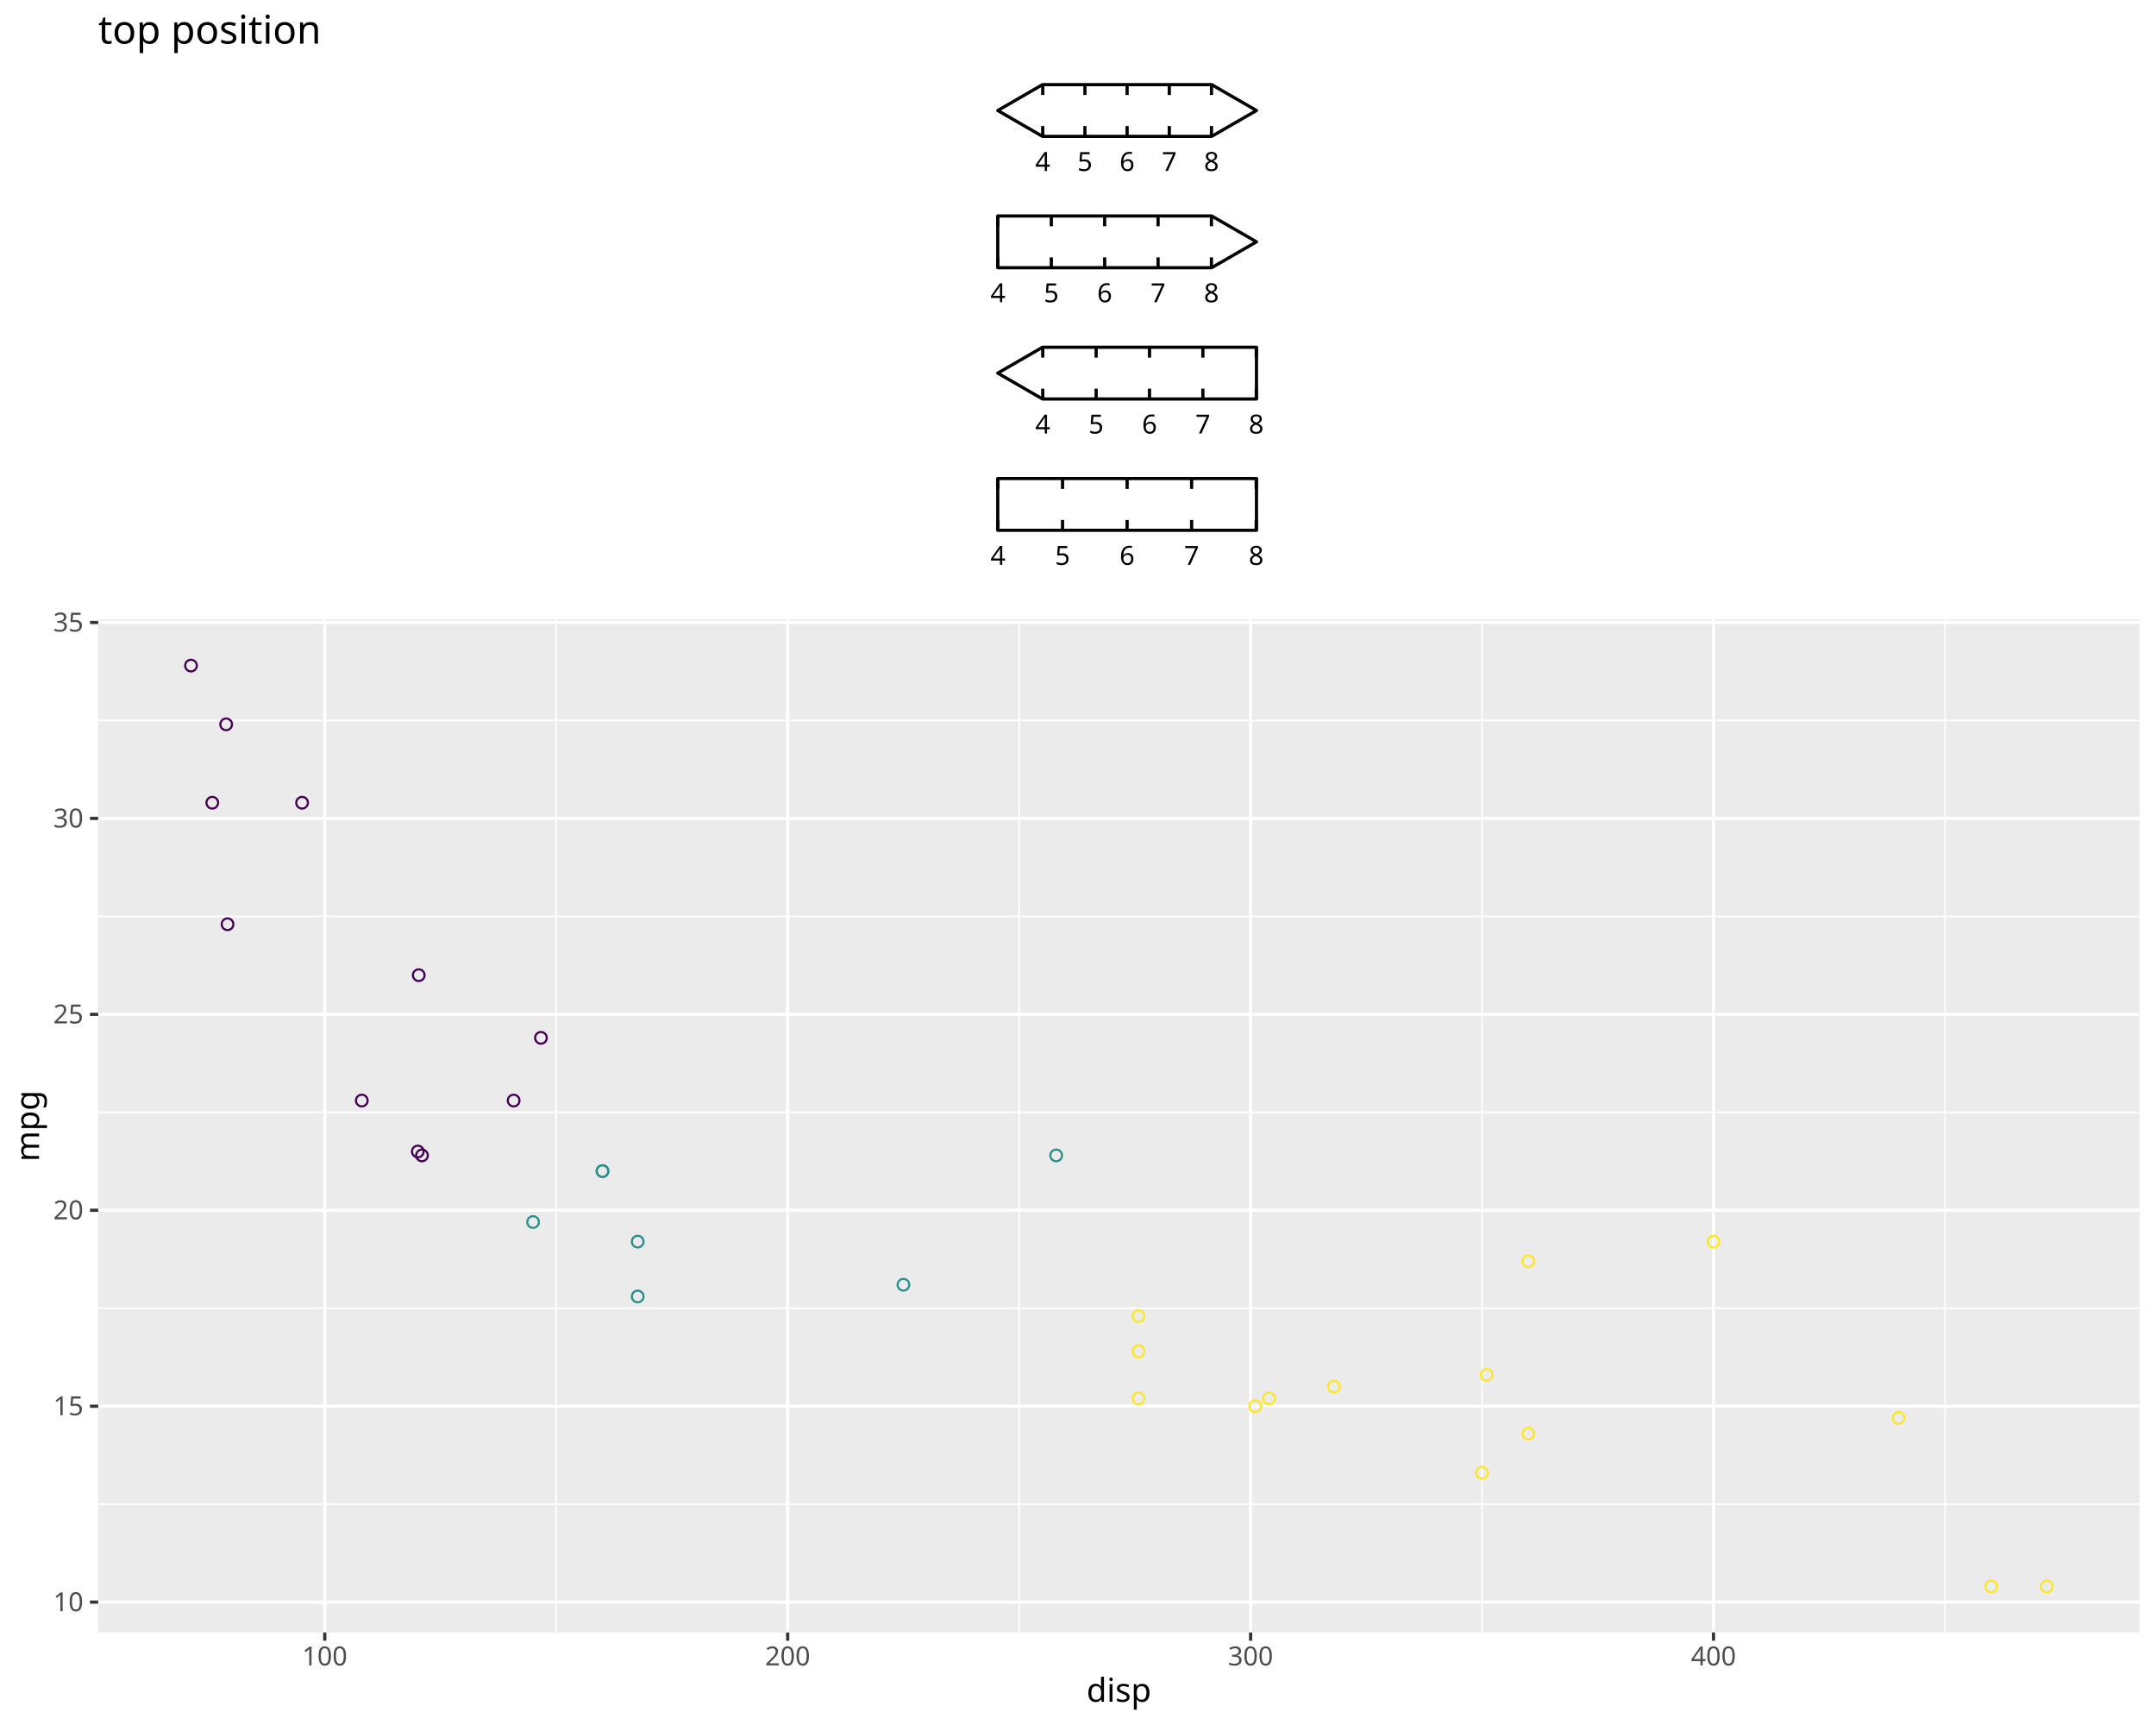
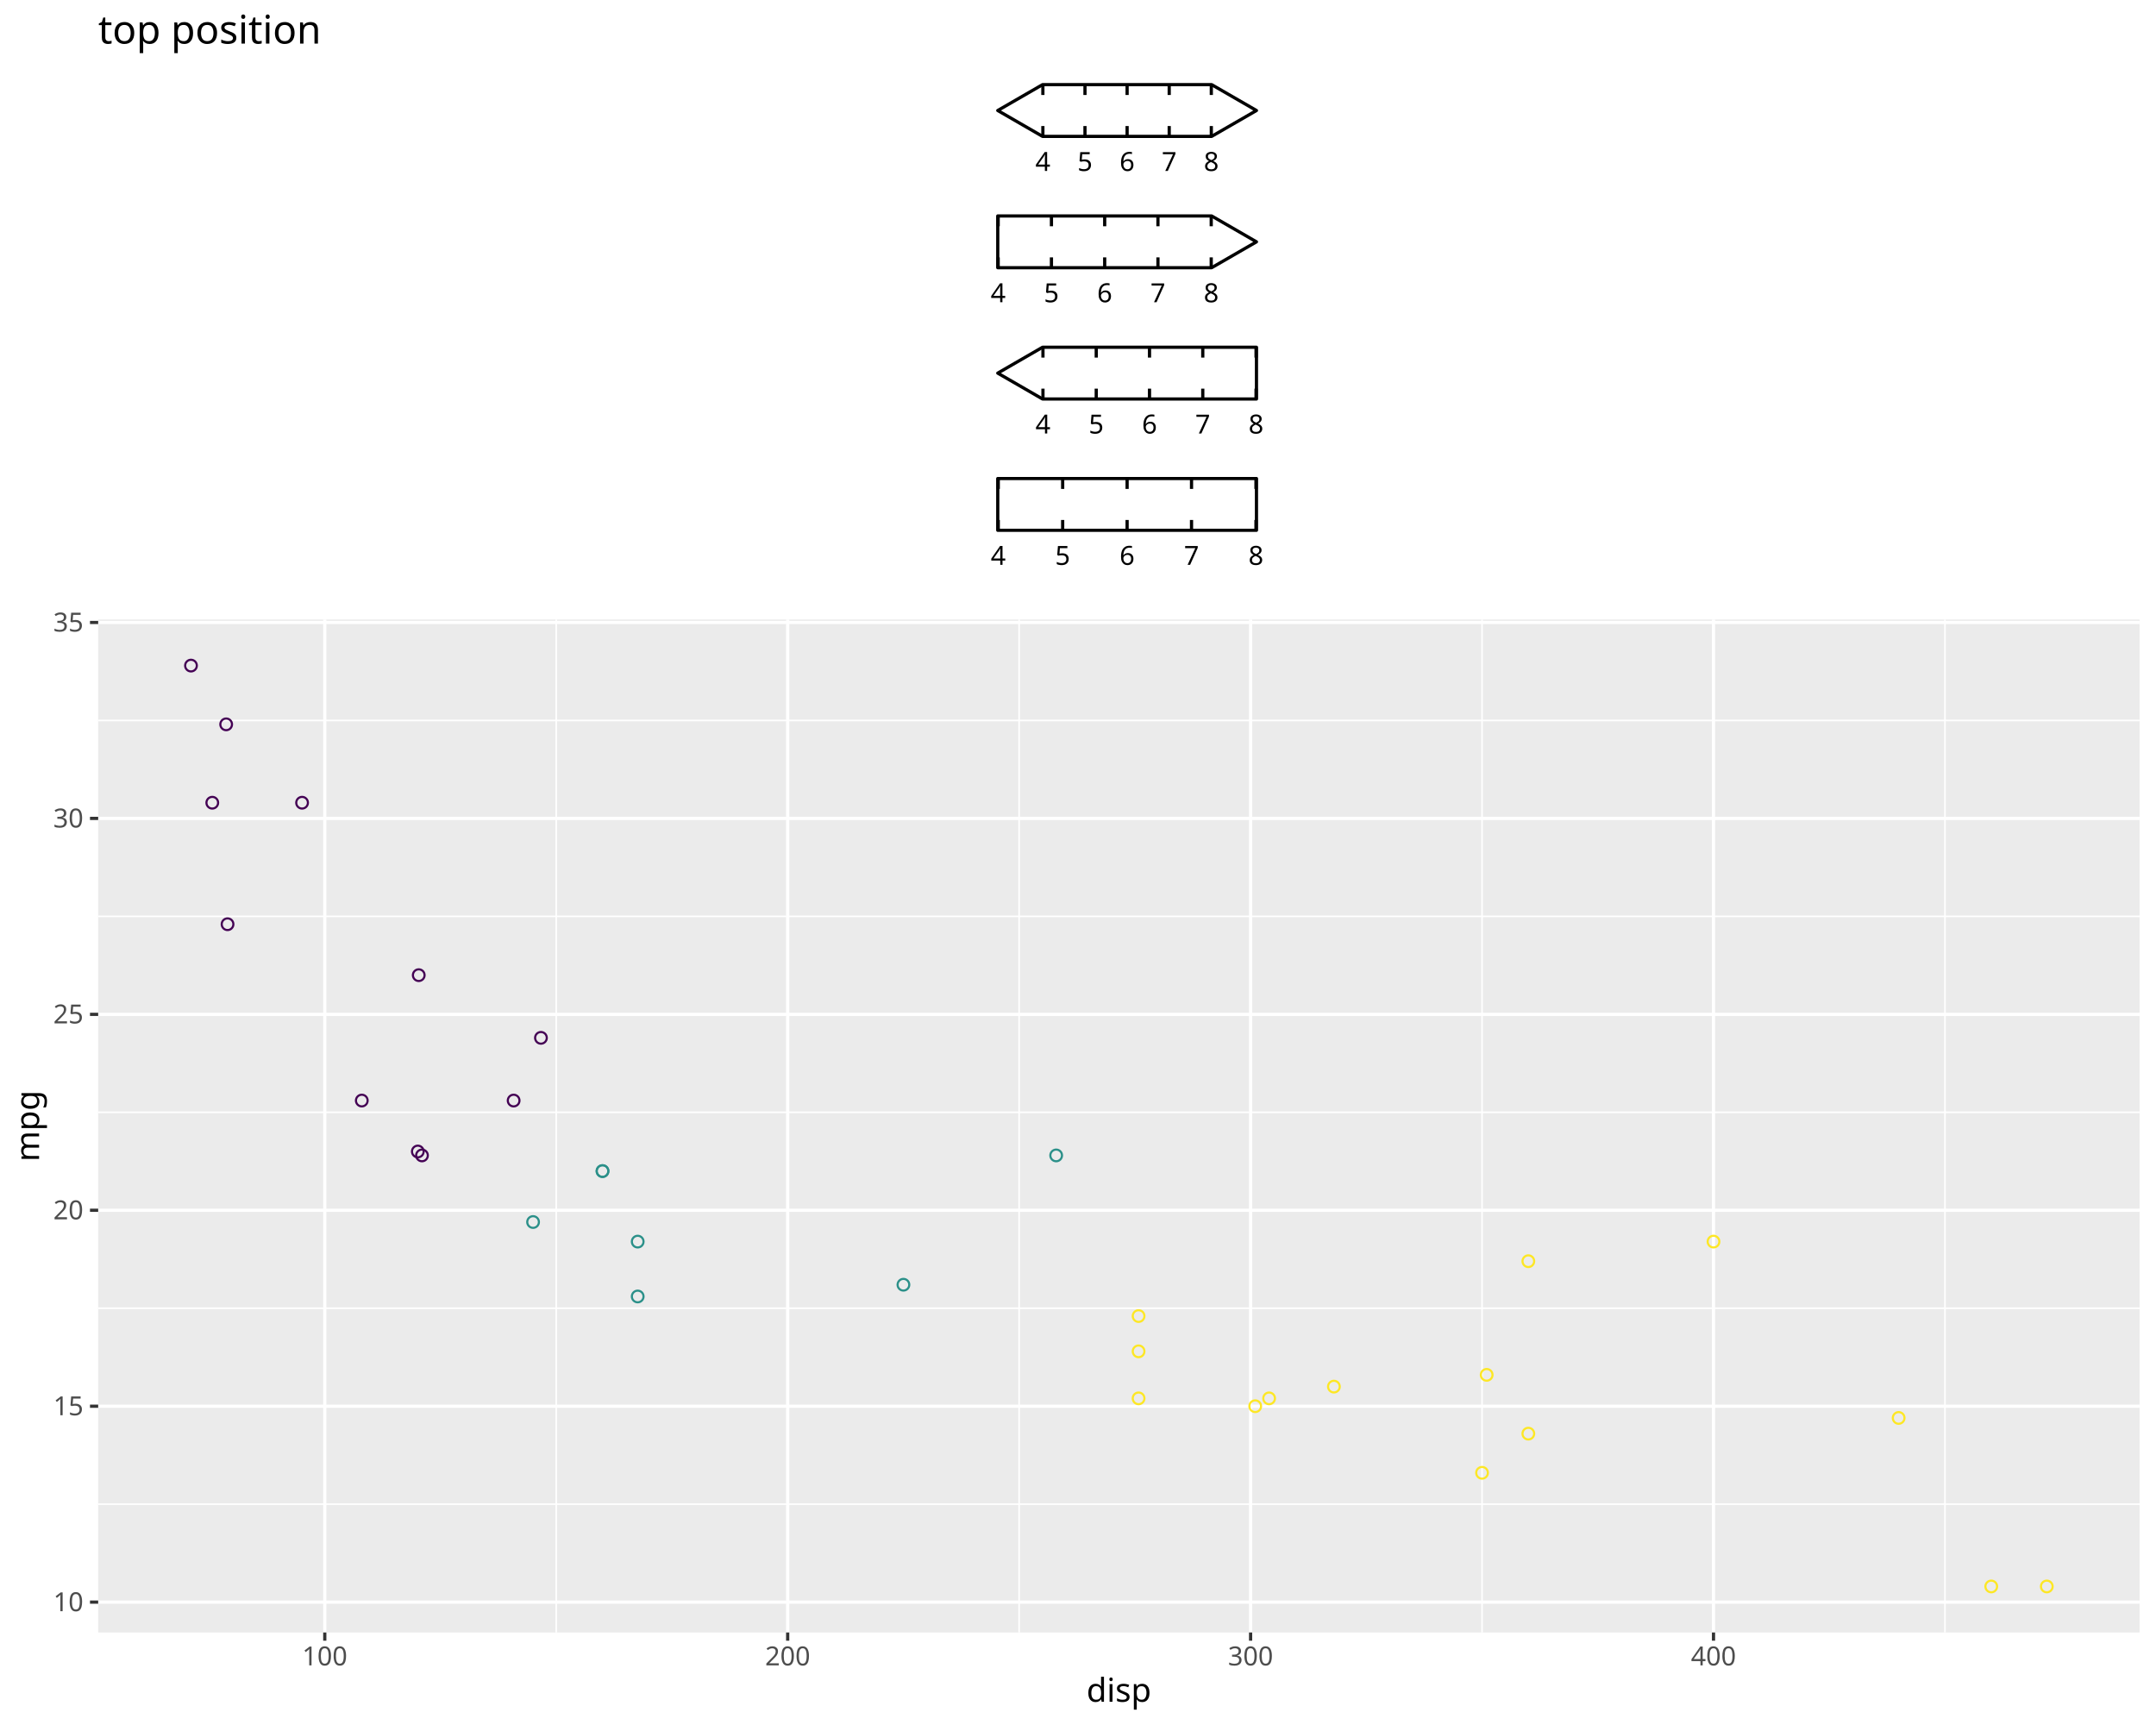
<svg xmlns="http://www.w3.org/2000/svg" class="svglite" data-engine-version="2.0" width="720.00pt" height="576.00pt" viewBox="0 0 720.00 576.00">
  <defs>
    <style type="text/css">
    .svglite line, .svglite polyline, .svglite polygon, .svglite path, .svglite rect, .svglite circle {
      fill: none;
      stroke: #000000;
      stroke-linecap: round;
      stroke-linejoin: round;
      stroke-miterlimit: 10.00;
    }
  </style>
  </defs>
  <rect width="100%" height="100%" style="stroke: none; fill: #FFFFFF;" />
  <defs>
    <clipPath id="cpMC4wMHw3MjAuMDB8MC4wMHw1NzYuMDA=">
      <rect x="0.00" y="0.00" width="720.00" height="576.00" />
    </clipPath>
  </defs>
  <g clip-path="url(#cpMC4wMHw3MjAuMDB8MC4wMHw1NzYuMDA=)">
    <rect x="0.00" y="0.00" width="720.00" height="576.00" style="stroke-width: 1.07; stroke: #FFFFFF; fill: #FFFFFF;" />
  </g>
  <defs>
    <clipPath id="cpMzIuNzl8NzE0LjUyfDIwNi44N3w1NDUuMTE=">
      <rect x="32.79" y="206.87" width="681.73" height="338.24" />
    </clipPath>
  </defs>
  <g clip-path="url(#cpMzIuNzl8NzE0LjUyfDIwNi44N3w1NDUuMTE=)">
    <rect x="32.79" y="206.87" width="681.73" height="338.24" style="stroke-width: 1.07; stroke: none; fill: #EBEBEB;" />
    <polyline points="32.79,502.26 714.52,502.26 " style="stroke-width: 0.53; stroke: #FFFFFF; stroke-linecap: butt;" />
    <polyline points="32.79,436.84 714.52,436.84 " style="stroke-width: 0.53; stroke: #FFFFFF; stroke-linecap: butt;" />
    <polyline points="32.79,371.41 714.52,371.41 " style="stroke-width: 0.53; stroke: #FFFFFF; stroke-linecap: butt;" />
    <polyline points="32.79,305.99 714.52,305.99 " style="stroke-width: 0.53; stroke: #FFFFFF; stroke-linecap: butt;" />
    <polyline points="32.79,240.57 714.52,240.57 " style="stroke-width: 0.53; stroke: #FFFFFF; stroke-linecap: butt;" />
    <polyline points="185.75,545.11 185.75,206.87 " style="stroke-width: 0.53; stroke: #FFFFFF; stroke-linecap: butt;" />
    <polyline points="340.34,545.11 340.34,206.87 " style="stroke-width: 0.53; stroke: #FFFFFF; stroke-linecap: butt;" />
    <polyline points="494.93,545.11 494.93,206.87 " style="stroke-width: 0.53; stroke: #FFFFFF; stroke-linecap: butt;" />
    <polyline points="649.52,545.11 649.52,206.87 " style="stroke-width: 0.53; stroke: #FFFFFF; stroke-linecap: butt;" />
    <polyline points="32.79,534.97 714.52,534.97 " style="stroke-width: 1.07; stroke: #FFFFFF; stroke-linecap: butt;" />
    <polyline points="32.79,469.55 714.52,469.55 " style="stroke-width: 1.07; stroke: #FFFFFF; stroke-linecap: butt;" />
    <polyline points="32.79,404.12 714.52,404.12 " style="stroke-width: 1.07; stroke: #FFFFFF; stroke-linecap: butt;" />
    <polyline points="32.79,338.70 714.52,338.70 " style="stroke-width: 1.07; stroke: #FFFFFF; stroke-linecap: butt;" />
    <polyline points="32.79,273.28 714.52,273.28 " style="stroke-width: 1.07; stroke: #FFFFFF; stroke-linecap: butt;" />
    <polyline points="32.79,207.85 714.52,207.85 " style="stroke-width: 1.07; stroke: #FFFFFF; stroke-linecap: butt;" />
    <polyline points="108.46,545.11 108.46,206.87 " style="stroke-width: 1.07; stroke: #FFFFFF; stroke-linecap: butt;" />
    <polyline points="263.05,545.11 263.05,206.87 " style="stroke-width: 1.07; stroke: #FFFFFF; stroke-linecap: butt;" />
    <polyline points="417.64,545.11 417.64,206.87 " style="stroke-width: 1.07; stroke: #FFFFFF; stroke-linecap: butt;" />
    <polyline points="572.23,545.11 572.23,206.87 " style="stroke-width: 1.07; stroke: #FFFFFF; stroke-linecap: butt;" />
    <circle cx="201.21" cy="391.04" r="1.95" style="stroke-width: 0.71; stroke: #2B9089;" />
    <circle cx="201.21" cy="391.04" r="1.95" style="stroke-width: 0.71; stroke: #2B9089;" />
    <circle cx="120.82" cy="367.49" r="1.95" style="stroke-width: 0.71; stroke: #440154;" />
    <circle cx="352.71" cy="385.81" r="1.95" style="stroke-width: 0.71; stroke: #2B9089;" />
    <circle cx="510.39" cy="421.13" r="1.95" style="stroke-width: 0.71; stroke: #FDE725;" />
    <circle cx="301.70" cy="428.99" r="1.95" style="stroke-width: 0.71; stroke: #2B9089;" />
    <circle cx="510.39" cy="478.71" r="1.95" style="stroke-width: 0.71; stroke: #FDE725;" />
    <circle cx="180.65" cy="346.55" r="1.95" style="stroke-width: 0.71; stroke: #440154;" />
    <circle cx="171.53" cy="367.49" r="1.95" style="stroke-width: 0.71; stroke: #440154;" />
    <circle cx="212.96" cy="414.59" r="1.95" style="stroke-width: 0.71; stroke: #2B9089;" />
    <circle cx="212.96" cy="432.91" r="1.95" style="stroke-width: 0.71; stroke: #2B9089;" />
    <circle cx="380.23" cy="451.23" r="1.95" style="stroke-width: 0.71; stroke: #FDE725;" />
    <circle cx="380.23" cy="439.45" r="1.95" style="stroke-width: 0.71; stroke: #FDE725;" />
    <circle cx="380.23" cy="466.93" r="1.95" style="stroke-width: 0.71; stroke: #FDE725;" />
    <circle cx="683.53" cy="529.74" r="1.95" style="stroke-width: 0.71; stroke: #FDE725;" />
    <circle cx="664.98" cy="529.74" r="1.95" style="stroke-width: 0.71; stroke: #FDE725;" />
    <circle cx="634.06" cy="473.47" r="1.95" style="stroke-width: 0.71; stroke: #FDE725;" />
    <circle cx="75.53" cy="241.87" r="1.95" style="stroke-width: 0.71; stroke: #440154;" />
    <circle cx="70.89" cy="268.04" r="1.95" style="stroke-width: 0.71; stroke: #440154;" />
    <circle cx="63.78" cy="222.25" r="1.95" style="stroke-width: 0.71; stroke: #440154;" />
    <circle cx="139.53" cy="384.50" r="1.95" style="stroke-width: 0.71; stroke: #440154;" />
    <circle cx="445.46" cy="463.01" r="1.95" style="stroke-width: 0.71; stroke: #FDE725;" />
    <circle cx="423.82" cy="466.93" r="1.95" style="stroke-width: 0.71; stroke: #FDE725;" />
    <circle cx="494.93" cy="491.79" r="1.95" style="stroke-width: 0.71; stroke: #FDE725;" />
    <circle cx="572.23" cy="414.59" r="1.95" style="stroke-width: 0.71; stroke: #FDE725;" />
    <circle cx="75.99" cy="308.61" r="1.95" style="stroke-width: 0.71; stroke: #440154;" />
    <circle cx="139.84" cy="325.62" r="1.95" style="stroke-width: 0.71; stroke: #440154;" />
    <circle cx="100.88" cy="268.04" r="1.95" style="stroke-width: 0.71; stroke: #440154;" />
    <circle cx="496.48" cy="459.08" r="1.95" style="stroke-width: 0.71; stroke: #FDE725;" />
    <circle cx="178.02" cy="408.05" r="1.95" style="stroke-width: 0.71; stroke: #2B9089;" />
    <circle cx="419.18" cy="469.55" r="1.95" style="stroke-width: 0.71; stroke: #FDE725;" />
    <circle cx="140.92" cy="385.81" r="1.95" style="stroke-width: 0.71; stroke: #440154;" />
  </g>
  <g clip-path="url(#cpMC4wMHw3MjAuMDB8MC4wMHw1NzYuMDA=)">
    <text x="27.86" y="538.00" text-anchor="end" style="font-size: 8.80px; fill: #4D4D4D; font-family: sans;" textLength="9.79px" lengthAdjust="spacingAndGlyphs">10</text>
    <text x="27.86" y="472.58" text-anchor="end" style="font-size: 8.80px; fill: #4D4D4D; font-family: sans;" textLength="9.79px" lengthAdjust="spacingAndGlyphs">15</text>
    <text x="27.86" y="407.15" text-anchor="end" style="font-size: 8.80px; fill: #4D4D4D; font-family: sans;" textLength="9.79px" lengthAdjust="spacingAndGlyphs">20</text>
    <text x="27.86" y="341.73" text-anchor="end" style="font-size: 8.80px; fill: #4D4D4D; font-family: sans;" textLength="9.79px" lengthAdjust="spacingAndGlyphs">25</text>
    <text x="27.86" y="276.31" text-anchor="end" style="font-size: 8.80px; fill: #4D4D4D; font-family: sans;" textLength="9.79px" lengthAdjust="spacingAndGlyphs">30</text>
    <text x="27.86" y="210.88" text-anchor="end" style="font-size: 8.80px; fill: #4D4D4D; font-family: sans;" textLength="9.79px" lengthAdjust="spacingAndGlyphs">35</text>
    <polyline points="30.05,534.97 32.79,534.97 " style="stroke-width: 1.07; stroke: #333333; stroke-linecap: butt;" />
    <polyline points="30.05,469.55 32.79,469.55 " style="stroke-width: 1.07; stroke: #333333; stroke-linecap: butt;" />
    <polyline points="30.05,404.12 32.79,404.12 " style="stroke-width: 1.07; stroke: #333333; stroke-linecap: butt;" />
    <polyline points="30.05,338.70 32.79,338.70 " style="stroke-width: 1.07; stroke: #333333; stroke-linecap: butt;" />
    <polyline points="30.05,273.28 32.79,273.28 " style="stroke-width: 1.07; stroke: #333333; stroke-linecap: butt;" />
    <polyline points="30.05,207.85 32.79,207.85 " style="stroke-width: 1.07; stroke: #333333; stroke-linecap: butt;" />
    <polyline points="108.46,547.85 108.46,545.11 " style="stroke-width: 1.07; stroke: #333333; stroke-linecap: butt;" />
    <polyline points="263.05,547.85 263.05,545.11 " style="stroke-width: 1.07; stroke: #333333; stroke-linecap: butt;" />
    <polyline points="417.64,547.85 417.64,545.11 " style="stroke-width: 1.07; stroke: #333333; stroke-linecap: butt;" />
    <polyline points="572.23,547.85 572.23,545.11 " style="stroke-width: 1.07; stroke: #333333; stroke-linecap: butt;" />
    <text x="108.46" y="556.10" text-anchor="middle" style="font-size: 8.80px; fill: #4D4D4D; font-family: sans;" textLength="14.68px" lengthAdjust="spacingAndGlyphs">100</text>
    <text x="263.05" y="556.10" text-anchor="middle" style="font-size: 8.80px; fill: #4D4D4D; font-family: sans;" textLength="14.68px" lengthAdjust="spacingAndGlyphs">200</text>
    <text x="417.64" y="556.10" text-anchor="middle" style="font-size: 8.80px; fill: #4D4D4D; font-family: sans;" textLength="14.68px" lengthAdjust="spacingAndGlyphs">300</text>
    <text x="572.23" y="556.10" text-anchor="middle" style="font-size: 8.80px; fill: #4D4D4D; font-family: sans;" textLength="14.68px" lengthAdjust="spacingAndGlyphs">400</text>
    <text x="373.66" y="568.24" text-anchor="middle" style="font-size: 11.00px; font-family: sans;" textLength="20.18px" lengthAdjust="spacingAndGlyphs">disp</text>
    <text transform="translate(13.05,375.99) rotate(-90)" text-anchor="middle" style="font-size: 11.00px; font-family: sans;" textLength="21.40px" lengthAdjust="spacingAndGlyphs">mpg</text>
    <polygon points="333.20,177.07 333.20,159.79 419.60,159.79 419.60,177.07 " style="stroke-width: 1.07; fill: none;" />
-     <polyline points="333.28,163.25 333.28,159.79 " style="stroke-width: 1.07; stroke-linecap: butt;" />
-     <polyline points="354.84,163.25 354.84,159.79 " style="stroke-width: 1.07; stroke-linecap: butt;" />
+     <polyline points="333.37,163.25 333.37,159.79 " style="stroke-width: 1.07; stroke-linecap: butt;" />
+     <polyline points="354.88,163.25 354.88,159.79 " style="stroke-width: 1.07; stroke-linecap: butt;" />
    <polyline points="376.40,163.25 376.40,159.79 " style="stroke-width: 1.07; stroke-linecap: butt;" />
-     <polyline points="397.95,163.25 397.95,159.79 " style="stroke-width: 1.07; stroke-linecap: butt;" />
-     <polyline points="419.51,163.25 419.51,159.79 " style="stroke-width: 1.07; stroke-linecap: butt;" />
-     <polyline points="333.28,173.62 333.28,177.07 " style="stroke-width: 1.07; stroke-linecap: butt;" />
-     <polyline points="354.84,173.62 354.84,177.07 " style="stroke-width: 1.07; stroke-linecap: butt;" />
+     <polyline points="397.91,163.25 397.91,159.79 " style="stroke-width: 1.07; stroke-linecap: butt;" />
+     <polyline points="419.43,163.25 419.43,159.79 " style="stroke-width: 1.07; stroke-linecap: butt;" />
+     <polyline points="333.37,173.62 333.37,177.07 " style="stroke-width: 1.07; stroke-linecap: butt;" />
+     <polyline points="354.88,173.62 354.88,177.07 " style="stroke-width: 1.07; stroke-linecap: butt;" />
    <polyline points="376.40,173.62 376.40,177.07 " style="stroke-width: 1.07; stroke-linecap: butt;" />
-     <polyline points="397.95,173.62 397.95,177.07 " style="stroke-width: 1.07; stroke-linecap: butt;" />
-     <polyline points="419.51,173.62 419.51,177.07 " style="stroke-width: 1.07; stroke-linecap: butt;" />
-     <text x="333.28" y="188.61" text-anchor="middle" style="font-size: 8.80px; font-family: sans;" textLength="4.89px" lengthAdjust="spacingAndGlyphs">4</text>
-     <text x="354.84" y="188.61" text-anchor="middle" style="font-size: 8.80px; font-family: sans;" textLength="4.89px" lengthAdjust="spacingAndGlyphs">5</text>
+     <polyline points="397.91,173.62 397.91,177.07 " style="stroke-width: 1.07; stroke-linecap: butt;" />
+     <polyline points="419.43,173.62 419.43,177.07 " style="stroke-width: 1.07; stroke-linecap: butt;" />
+     <text x="333.37" y="188.61" text-anchor="middle" style="font-size: 8.80px; font-family: sans;" textLength="4.89px" lengthAdjust="spacingAndGlyphs">4</text>
+     <text x="354.88" y="188.61" text-anchor="middle" style="font-size: 8.80px; font-family: sans;" textLength="4.89px" lengthAdjust="spacingAndGlyphs">5</text>
    <text x="376.40" y="188.61" text-anchor="middle" style="font-size: 8.80px; font-family: sans;" textLength="4.89px" lengthAdjust="spacingAndGlyphs">6</text>
-     <text x="397.95" y="188.61" text-anchor="middle" style="font-size: 8.80px; font-family: sans;" textLength="4.89px" lengthAdjust="spacingAndGlyphs">7</text>
-     <text x="419.51" y="188.61" text-anchor="middle" style="font-size: 8.80px; font-family: sans;" textLength="4.89px" lengthAdjust="spacingAndGlyphs">8</text>
+     <text x="397.91" y="188.61" text-anchor="middle" style="font-size: 8.80px; font-family: sans;" textLength="4.89px" lengthAdjust="spacingAndGlyphs">7</text>
+     <text x="419.43" y="188.61" text-anchor="middle" style="font-size: 8.80px; font-family: sans;" textLength="4.89px" lengthAdjust="spacingAndGlyphs">8</text>
    <polygon points="348.16,133.23 333.20,124.59 348.16,115.95 419.60,115.95 419.60,133.23 " style="stroke-width: 1.07; fill: none;" />
-     <polyline points="348.23,119.40 348.23,115.95 " style="stroke-width: 1.07; stroke-linecap: butt;" />
-     <polyline points="366.06,119.40 366.06,115.95 " style="stroke-width: 1.07; stroke-linecap: butt;" />
+     <polyline points="348.30,119.40 348.30,115.95 " style="stroke-width: 1.07; stroke-linecap: butt;" />
+     <polyline points="366.09,119.40 366.09,115.95 " style="stroke-width: 1.07; stroke-linecap: butt;" />
    <polyline points="383.88,119.40 383.88,115.95 " style="stroke-width: 1.07; stroke-linecap: butt;" />
-     <polyline points="401.70,119.40 401.70,115.95 " style="stroke-width: 1.07; stroke-linecap: butt;" />
-     <polyline points="419.53,119.40 419.53,115.95 " style="stroke-width: 1.07; stroke-linecap: butt;" />
-     <polyline points="348.23,129.77 348.23,133.23 " style="stroke-width: 1.07; stroke-linecap: butt;" />
-     <polyline points="366.06,129.77 366.06,133.23 " style="stroke-width: 1.07; stroke-linecap: butt;" />
+     <polyline points="401.67,119.40 401.67,115.95 " style="stroke-width: 1.07; stroke-linecap: butt;" />
+     <polyline points="419.46,119.40 419.46,115.95 " style="stroke-width: 1.07; stroke-linecap: butt;" />
+     <polyline points="348.30,129.77 348.30,133.23 " style="stroke-width: 1.07; stroke-linecap: butt;" />
+     <polyline points="366.09,129.77 366.09,133.23 " style="stroke-width: 1.07; stroke-linecap: butt;" />
    <polyline points="383.88,129.77 383.88,133.23 " style="stroke-width: 1.07; stroke-linecap: butt;" />
-     <polyline points="401.70,129.77 401.70,133.23 " style="stroke-width: 1.07; stroke-linecap: butt;" />
-     <polyline points="419.53,129.77 419.53,133.23 " style="stroke-width: 1.07; stroke-linecap: butt;" />
-     <text x="348.23" y="144.76" text-anchor="middle" style="font-size: 8.80px; font-family: sans;" textLength="4.89px" lengthAdjust="spacingAndGlyphs">4</text>
-     <text x="366.06" y="144.76" text-anchor="middle" style="font-size: 8.80px; font-family: sans;" textLength="4.89px" lengthAdjust="spacingAndGlyphs">5</text>
+     <polyline points="401.67,129.77 401.67,133.23 " style="stroke-width: 1.07; stroke-linecap: butt;" />
+     <polyline points="419.46,129.77 419.46,133.23 " style="stroke-width: 1.07; stroke-linecap: butt;" />
+     <text x="348.30" y="144.76" text-anchor="middle" style="font-size: 8.80px; font-family: sans;" textLength="4.89px" lengthAdjust="spacingAndGlyphs">4</text>
+     <text x="366.09" y="144.76" text-anchor="middle" style="font-size: 8.80px; font-family: sans;" textLength="4.89px" lengthAdjust="spacingAndGlyphs">5</text>
    <text x="383.88" y="144.76" text-anchor="middle" style="font-size: 8.80px; font-family: sans;" textLength="4.89px" lengthAdjust="spacingAndGlyphs">6</text>
-     <text x="401.70" y="144.76" text-anchor="middle" style="font-size: 8.80px; font-family: sans;" textLength="4.89px" lengthAdjust="spacingAndGlyphs">7</text>
-     <text x="419.53" y="144.76" text-anchor="middle" style="font-size: 8.80px; font-family: sans;" textLength="4.89px" lengthAdjust="spacingAndGlyphs">8</text>
+     <text x="401.67" y="144.76" text-anchor="middle" style="font-size: 8.80px; font-family: sans;" textLength="4.89px" lengthAdjust="spacingAndGlyphs">7</text>
+     <text x="419.46" y="144.76" text-anchor="middle" style="font-size: 8.80px; font-family: sans;" textLength="4.89px" lengthAdjust="spacingAndGlyphs">8</text>
    <polygon points="333.20,89.39 333.20,72.11 404.63,72.11 419.60,80.75 404.63,89.39 " style="stroke-width: 1.07; fill: none;" />
-     <polyline points="333.27,75.56 333.27,72.11 " style="stroke-width: 1.07; stroke-linecap: butt;" />
-     <polyline points="351.09,75.56 351.09,72.11 " style="stroke-width: 1.07; stroke-linecap: butt;" />
+     <polyline points="333.34,75.56 333.34,72.11 " style="stroke-width: 1.07; stroke-linecap: butt;" />
+     <polyline points="351.13,75.56 351.13,72.11 " style="stroke-width: 1.07; stroke-linecap: butt;" />
    <polyline points="368.91,75.56 368.91,72.11 " style="stroke-width: 1.07; stroke-linecap: butt;" />
-     <polyline points="386.74,75.56 386.74,72.11 " style="stroke-width: 1.07; stroke-linecap: butt;" />
-     <polyline points="404.56,75.56 404.56,72.11 " style="stroke-width: 1.07; stroke-linecap: butt;" />
-     <polyline points="333.27,85.93 333.27,89.39 " style="stroke-width: 1.07; stroke-linecap: butt;" />
-     <polyline points="351.09,85.93 351.09,89.39 " style="stroke-width: 1.07; stroke-linecap: butt;" />
+     <polyline points="386.70,75.56 386.70,72.11 " style="stroke-width: 1.07; stroke-linecap: butt;" />
+     <polyline points="404.49,75.56 404.49,72.11 " style="stroke-width: 1.07; stroke-linecap: butt;" />
+     <polyline points="333.34,85.93 333.34,89.39 " style="stroke-width: 1.07; stroke-linecap: butt;" />
+     <polyline points="351.13,85.93 351.13,89.39 " style="stroke-width: 1.07; stroke-linecap: butt;" />
    <polyline points="368.91,85.93 368.91,89.39 " style="stroke-width: 1.07; stroke-linecap: butt;" />
-     <polyline points="386.74,85.93 386.74,89.39 " style="stroke-width: 1.07; stroke-linecap: butt;" />
-     <polyline points="404.56,85.93 404.56,89.39 " style="stroke-width: 1.07; stroke-linecap: butt;" />
-     <text x="333.27" y="100.92" text-anchor="middle" style="font-size: 8.80px; font-family: sans;" textLength="4.89px" lengthAdjust="spacingAndGlyphs">4</text>
-     <text x="351.09" y="100.92" text-anchor="middle" style="font-size: 8.80px; font-family: sans;" textLength="4.89px" lengthAdjust="spacingAndGlyphs">5</text>
+     <polyline points="386.70,85.93 386.70,89.39 " style="stroke-width: 1.07; stroke-linecap: butt;" />
+     <polyline points="404.49,85.93 404.49,89.39 " style="stroke-width: 1.07; stroke-linecap: butt;" />
+     <text x="333.34" y="100.92" text-anchor="middle" style="font-size: 8.80px; font-family: sans;" textLength="4.89px" lengthAdjust="spacingAndGlyphs">4</text>
+     <text x="351.13" y="100.92" text-anchor="middle" style="font-size: 8.80px; font-family: sans;" textLength="4.89px" lengthAdjust="spacingAndGlyphs">5</text>
    <text x="368.91" y="100.92" text-anchor="middle" style="font-size: 8.80px; font-family: sans;" textLength="4.89px" lengthAdjust="spacingAndGlyphs">6</text>
-     <text x="386.74" y="100.92" text-anchor="middle" style="font-size: 8.80px; font-family: sans;" textLength="4.89px" lengthAdjust="spacingAndGlyphs">7</text>
-     <text x="404.56" y="100.92" text-anchor="middle" style="font-size: 8.80px; font-family: sans;" textLength="4.89px" lengthAdjust="spacingAndGlyphs">8</text>
+     <text x="386.70" y="100.92" text-anchor="middle" style="font-size: 8.80px; font-family: sans;" textLength="4.89px" lengthAdjust="spacingAndGlyphs">7</text>
+     <text x="404.49" y="100.92" text-anchor="middle" style="font-size: 8.80px; font-family: sans;" textLength="4.89px" lengthAdjust="spacingAndGlyphs">8</text>
    <polygon points="348.16,45.54 333.20,36.90 348.16,28.26 404.63,28.26 419.60,36.90 404.63,45.54 " style="stroke-width: 1.07; fill: none;" />
-     <polyline points="348.22,31.72 348.22,28.26 " style="stroke-width: 1.07; stroke-linecap: butt;" />
-     <polyline points="362.31,31.72 362.31,28.26 " style="stroke-width: 1.07; stroke-linecap: butt;" />
+     <polyline points="348.27,31.72 348.27,28.26 " style="stroke-width: 1.07; stroke-linecap: butt;" />
+     <polyline points="362.33,31.72 362.33,28.26 " style="stroke-width: 1.07; stroke-linecap: butt;" />
    <polyline points="376.40,31.72 376.40,28.26 " style="stroke-width: 1.07; stroke-linecap: butt;" />
-     <polyline points="390.49,31.72 390.49,28.26 " style="stroke-width: 1.07; stroke-linecap: butt;" />
-     <polyline points="404.58,31.72 404.58,28.26 " style="stroke-width: 1.07; stroke-linecap: butt;" />
-     <polyline points="348.22,42.09 348.22,45.54 " style="stroke-width: 1.07; stroke-linecap: butt;" />
-     <polyline points="362.31,42.09 362.31,45.54 " style="stroke-width: 1.07; stroke-linecap: butt;" />
+     <polyline points="390.46,31.72 390.46,28.26 " style="stroke-width: 1.07; stroke-linecap: butt;" />
+     <polyline points="404.52,31.72 404.52,28.26 " style="stroke-width: 1.07; stroke-linecap: butt;" />
+     <polyline points="348.27,42.09 348.27,45.54 " style="stroke-width: 1.07; stroke-linecap: butt;" />
+     <polyline points="362.33,42.09 362.33,45.54 " style="stroke-width: 1.07; stroke-linecap: butt;" />
    <polyline points="376.40,42.09 376.40,45.54 " style="stroke-width: 1.07; stroke-linecap: butt;" />
-     <polyline points="390.49,42.09 390.49,45.54 " style="stroke-width: 1.07; stroke-linecap: butt;" />
-     <polyline points="404.58,42.09 404.58,45.54 " style="stroke-width: 1.07; stroke-linecap: butt;" />
-     <text x="348.22" y="57.08" text-anchor="middle" style="font-size: 8.80px; font-family: sans;" textLength="4.89px" lengthAdjust="spacingAndGlyphs">4</text>
-     <text x="362.31" y="57.08" text-anchor="middle" style="font-size: 8.80px; font-family: sans;" textLength="4.89px" lengthAdjust="spacingAndGlyphs">5</text>
+     <polyline points="390.46,42.09 390.46,45.54 " style="stroke-width: 1.07; stroke-linecap: butt;" />
+     <polyline points="404.52,42.09 404.52,45.54 " style="stroke-width: 1.07; stroke-linecap: butt;" />
+     <text x="348.27" y="57.08" text-anchor="middle" style="font-size: 8.80px; font-family: sans;" textLength="4.89px" lengthAdjust="spacingAndGlyphs">4</text>
+     <text x="362.33" y="57.08" text-anchor="middle" style="font-size: 8.80px; font-family: sans;" textLength="4.89px" lengthAdjust="spacingAndGlyphs">5</text>
    <text x="376.40" y="57.08" text-anchor="middle" style="font-size: 8.80px; font-family: sans;" textLength="4.89px" lengthAdjust="spacingAndGlyphs">6</text>
-     <text x="390.49" y="57.08" text-anchor="middle" style="font-size: 8.80px; font-family: sans;" textLength="4.89px" lengthAdjust="spacingAndGlyphs">7</text>
-     <text x="404.58" y="57.08" text-anchor="middle" style="font-size: 8.80px; font-family: sans;" textLength="4.89px" lengthAdjust="spacingAndGlyphs">8</text>
+     <text x="390.46" y="57.08" text-anchor="middle" style="font-size: 8.80px; font-family: sans;" textLength="4.89px" lengthAdjust="spacingAndGlyphs">7</text>
+     <text x="404.52" y="57.08" text-anchor="middle" style="font-size: 8.80px; font-family: sans;" textLength="4.89px" lengthAdjust="spacingAndGlyphs">8</text>
    <text x="32.79" y="14.56" style="font-size: 13.20px; font-family: sans;" textLength="67.52px" lengthAdjust="spacingAndGlyphs">top position</text>
  </g>
</svg>
